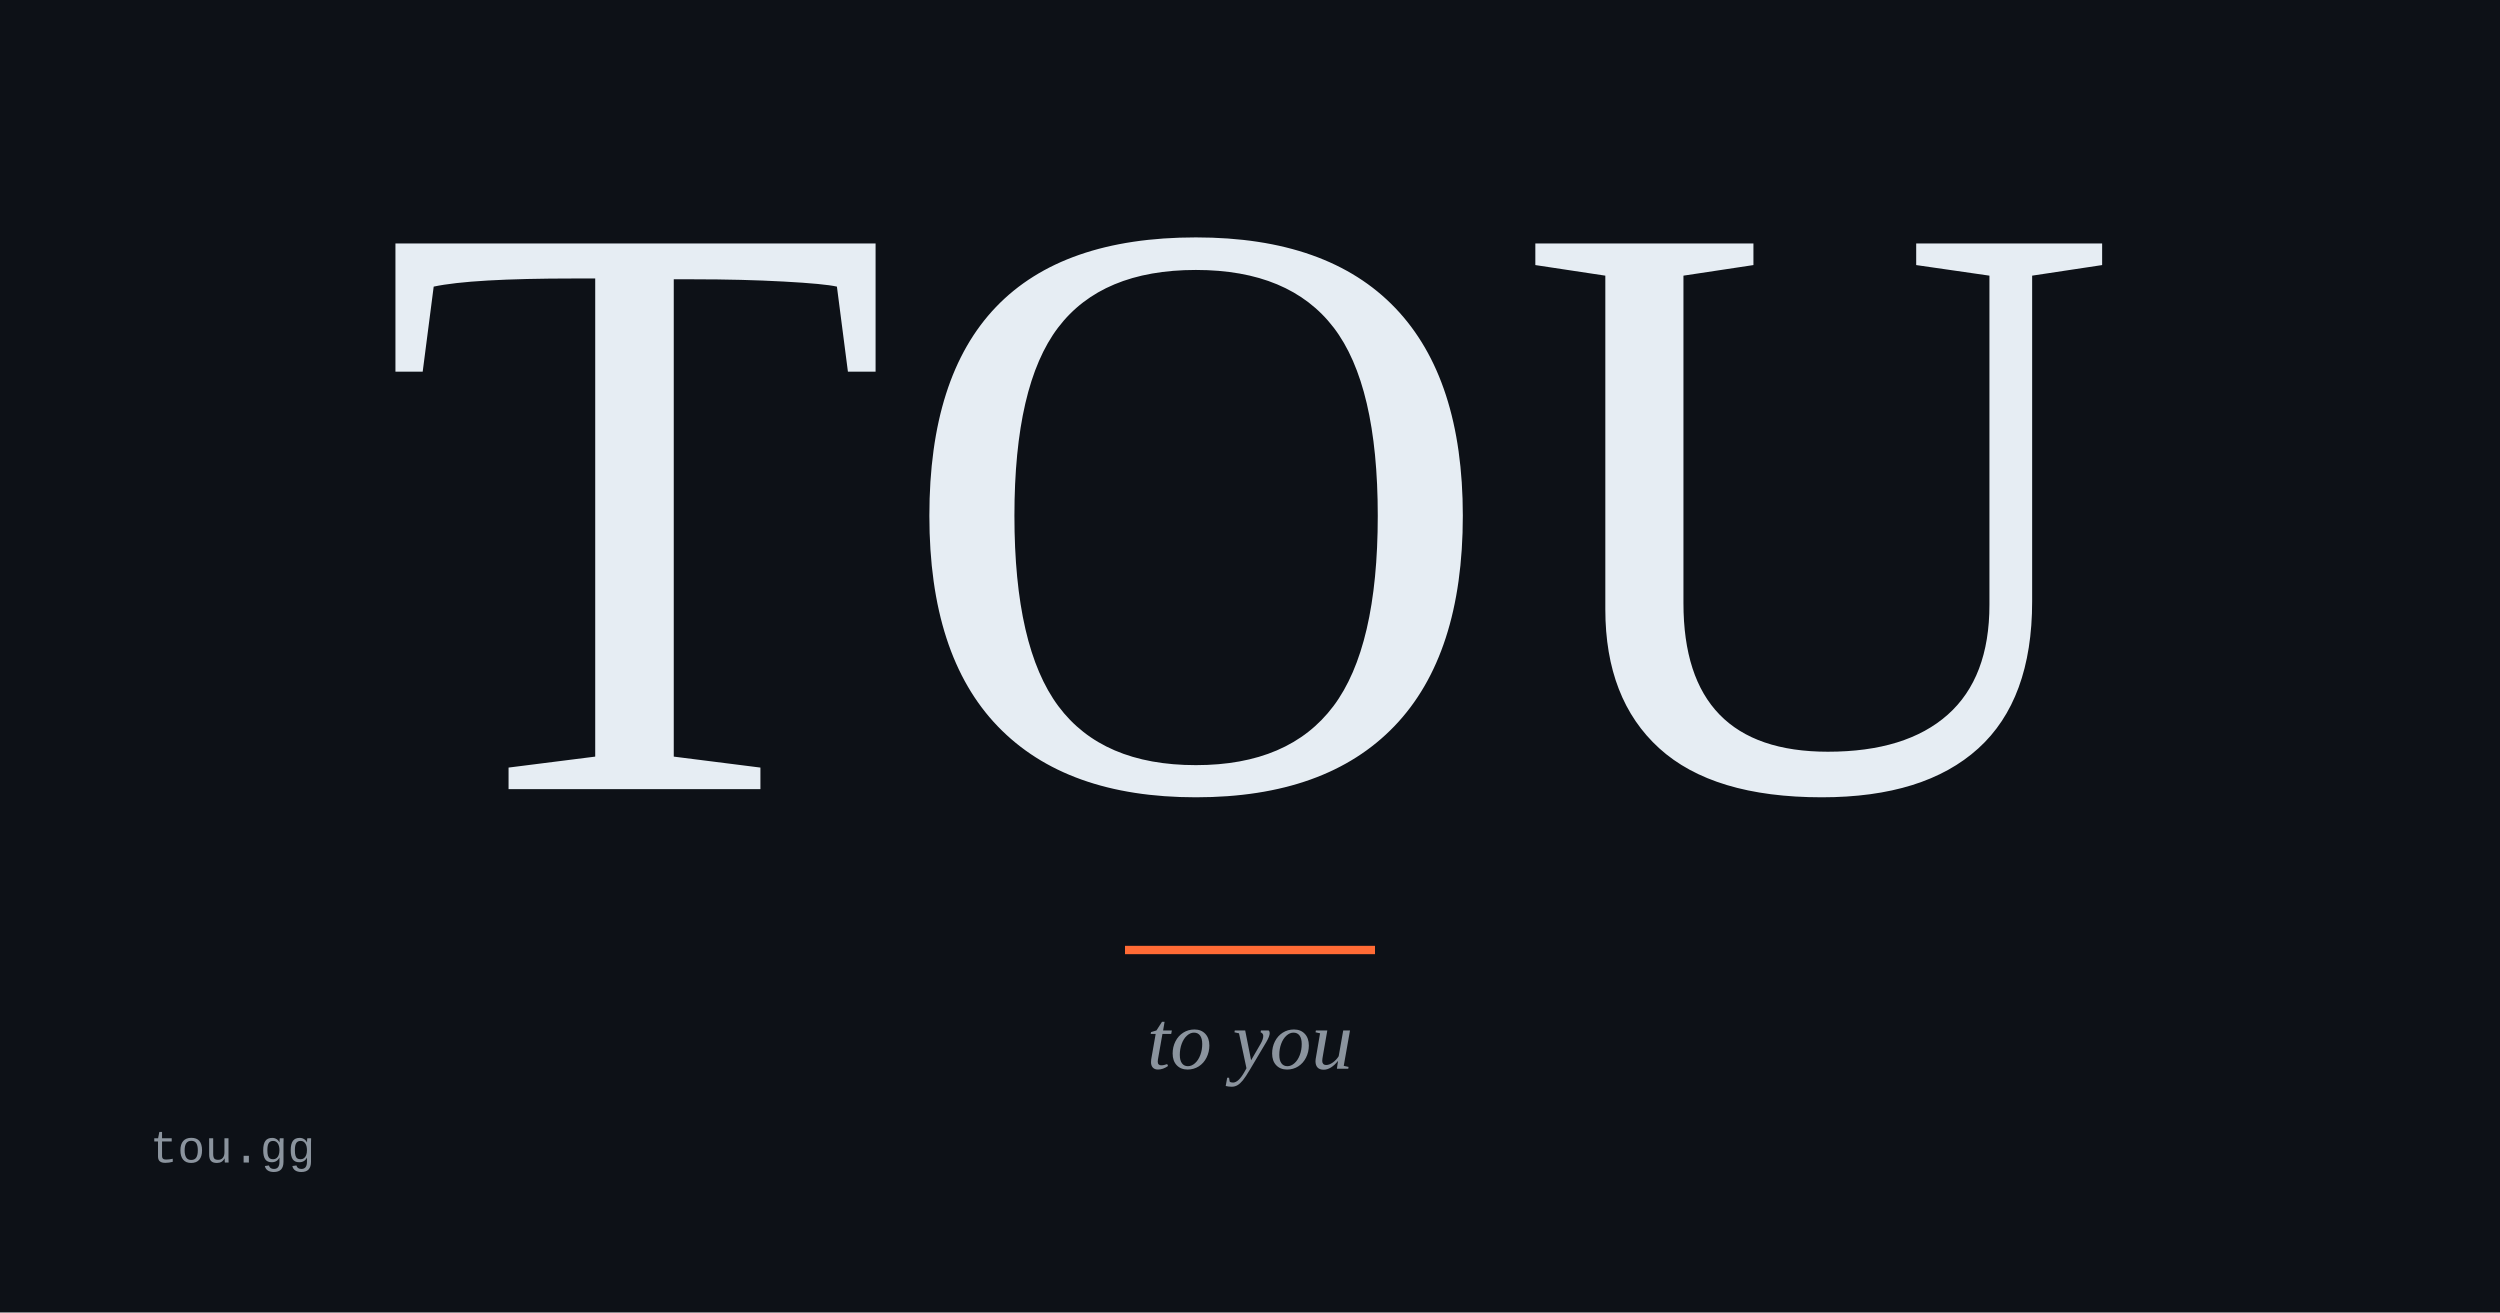
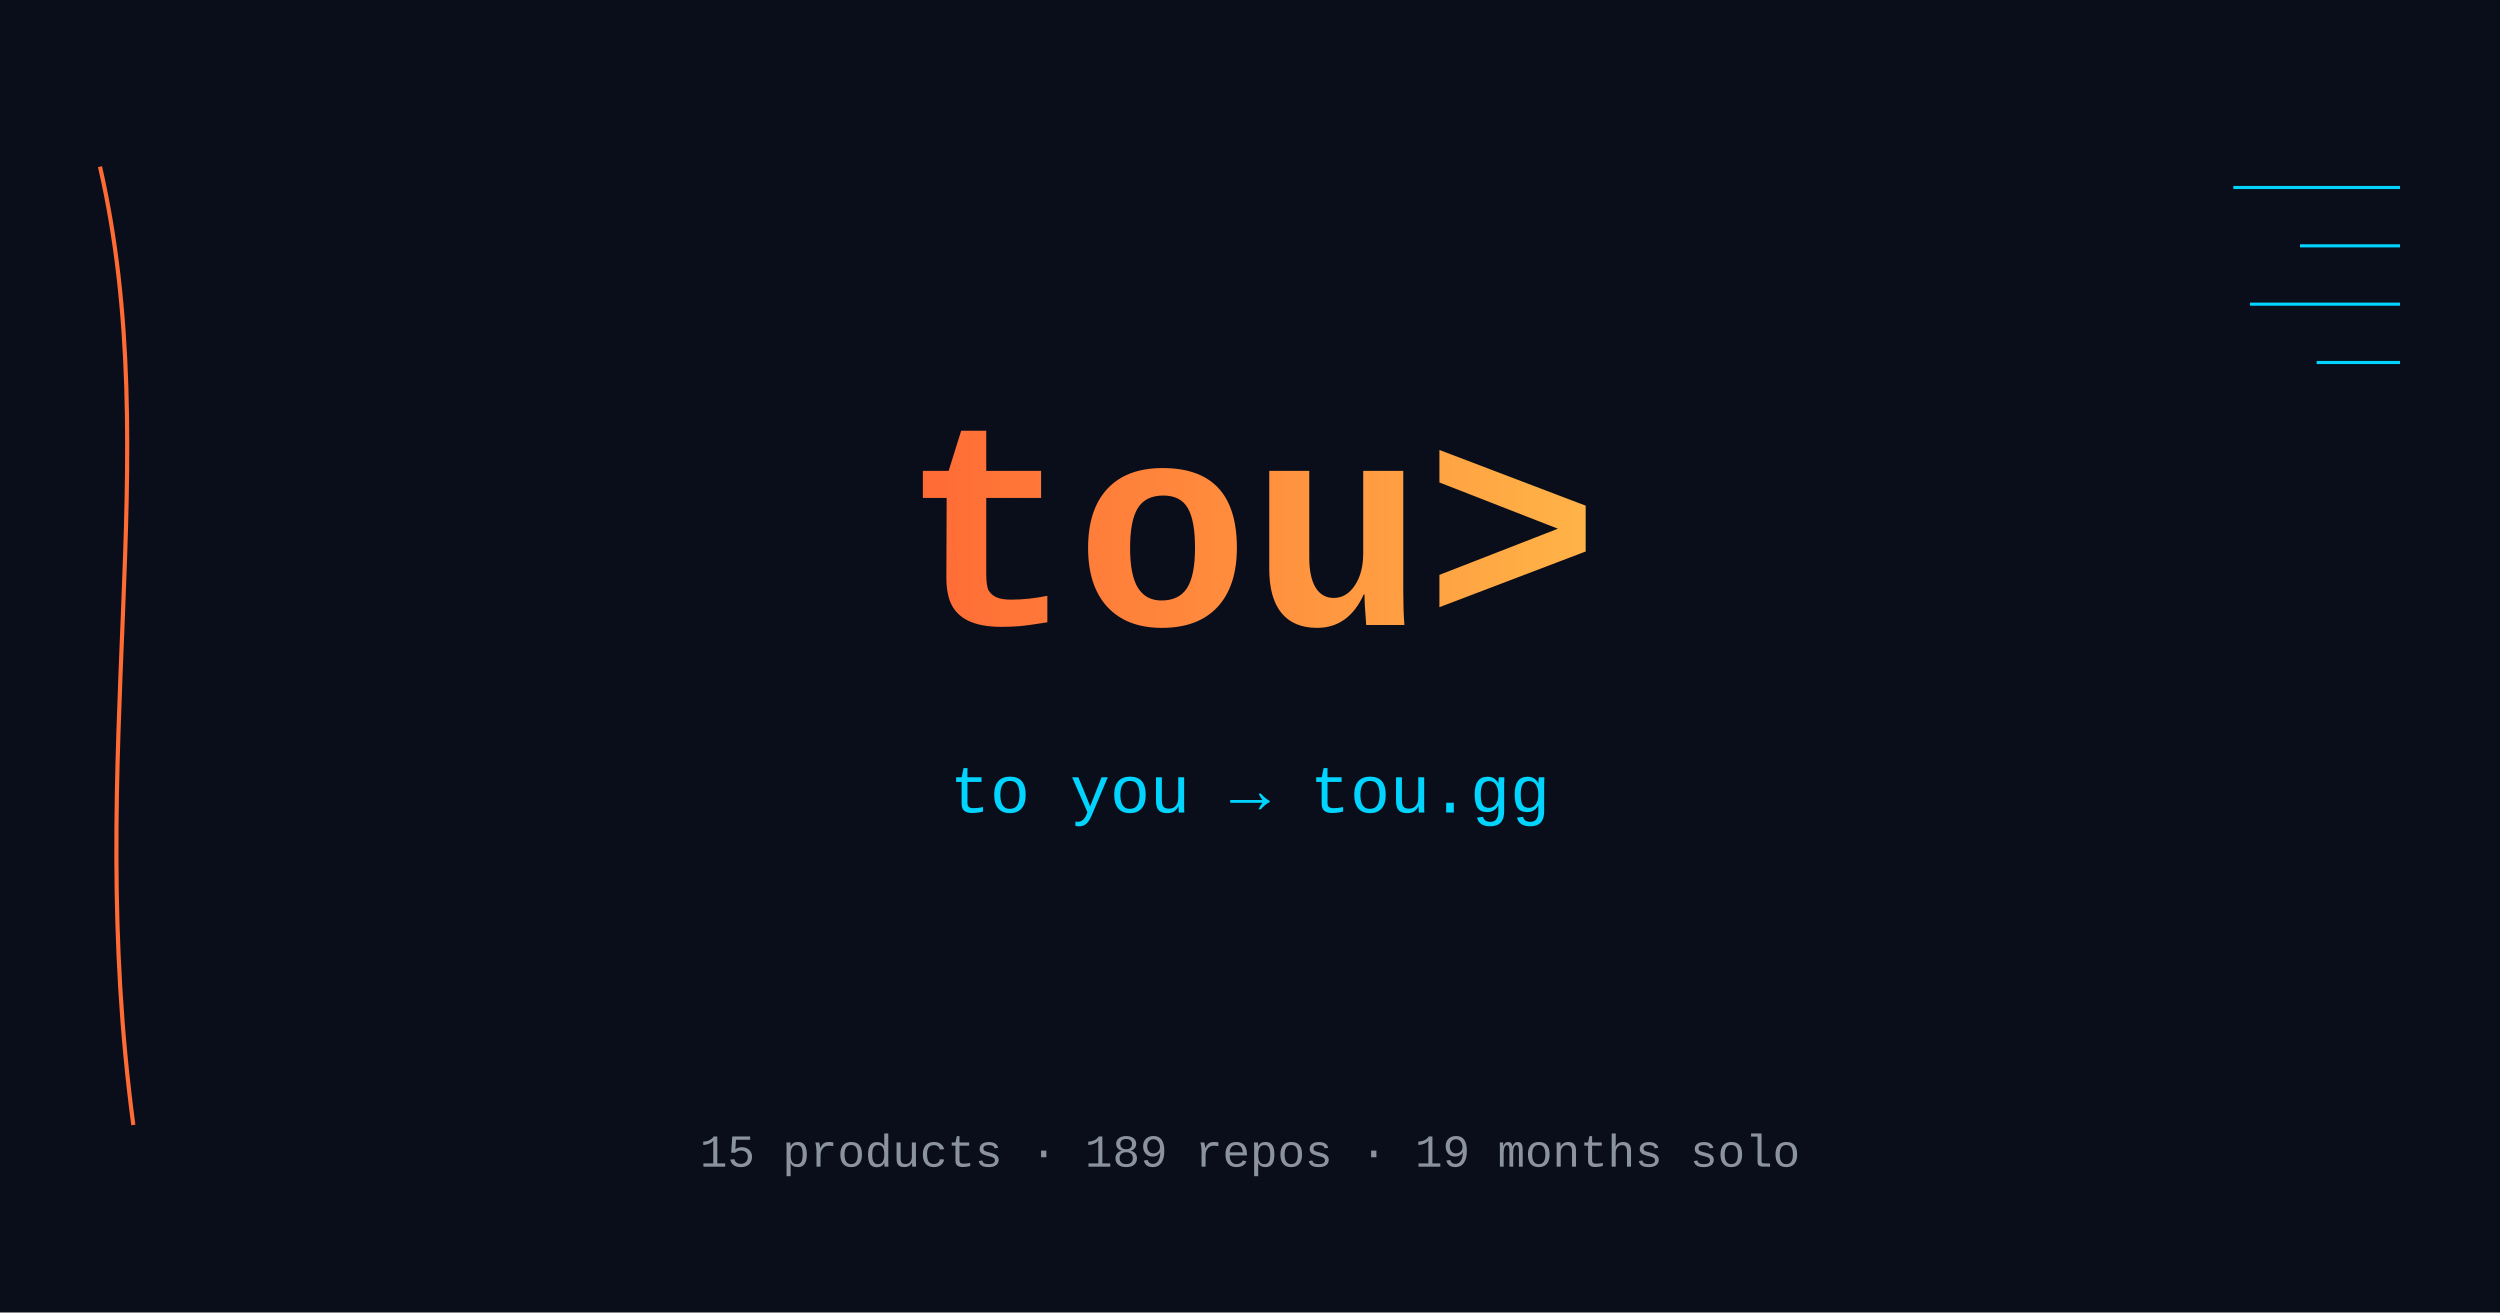
<svg xmlns="http://www.w3.org/2000/svg" viewBox="0 0 1200 630" width="1200" height="630">
-   <rect width="1200" height="630" fill="#0D1117" />
-   <text x="600" y="287" text-anchor="middle" dominant-baseline="middle" font-family="Instrument Serif, Liberation Serif, Georgia, serif" font-size="400" font-weight="400" letter-spacing="10" fill="#E6EDF3">TOU</text>
-   <rect x="540" y="454" width="120" height="4" fill="#FF6B35" />
-   <text x="600" y="486" text-anchor="middle" dominant-baseline="hanging" font-family="Instrument Serif, Liberation Serif, Georgia, serif" font-style="italic" font-size="40" fill="#8B949E">to you</text>
-   <text x="72" y="558" text-anchor="start" dominant-baseline="auto" font-family="IBM Plex Mono, Liberation Mono, ui-monospace, monospace" font-size="22" fill="#8B949E">tou.gg</text>
+   <defs>
+     <linearGradient id="g" x1="0" y1="0" x2="1" y2="0">
+       <stop offset="0%" stop-color="#FF6B35" />
+       <stop offset="100%" stop-color="#FFB347" />
+     </linearGradient>
+   </defs>
+   <rect width="1200" height="630" fill="#0A0E1A" />
+   <path d="M48 80 C 80 220, 40 360, 64 540" fill="none" stroke="#FF6B35" stroke-width="2" />
+   <path d="M1152 90 h-80 m80 28 h-48 m48 28 h-72 m72 28 h-40" fill="none" stroke="#00D4FF" stroke-width="1.5" />
+   <text x="600" y="300" text-anchor="middle" font-family="IBM Plex Mono, Liberation Mono, monospace" font-size="140" font-weight="700" fill="url(#g)">tou&gt;</text>
+   <text x="600" y="390" text-anchor="middle" font-family="IBM Plex Mono, Liberation Mono, monospace" font-size="32" fill="#00D4FF">to you → tou.gg</text>
+   <text x="600" y="560" text-anchor="middle" font-family="IBM Plex Mono, Liberation Mono, monospace" font-size="22" fill="#8B949E">15 products · 189 repos · 19 months solo</text>
</svg>
